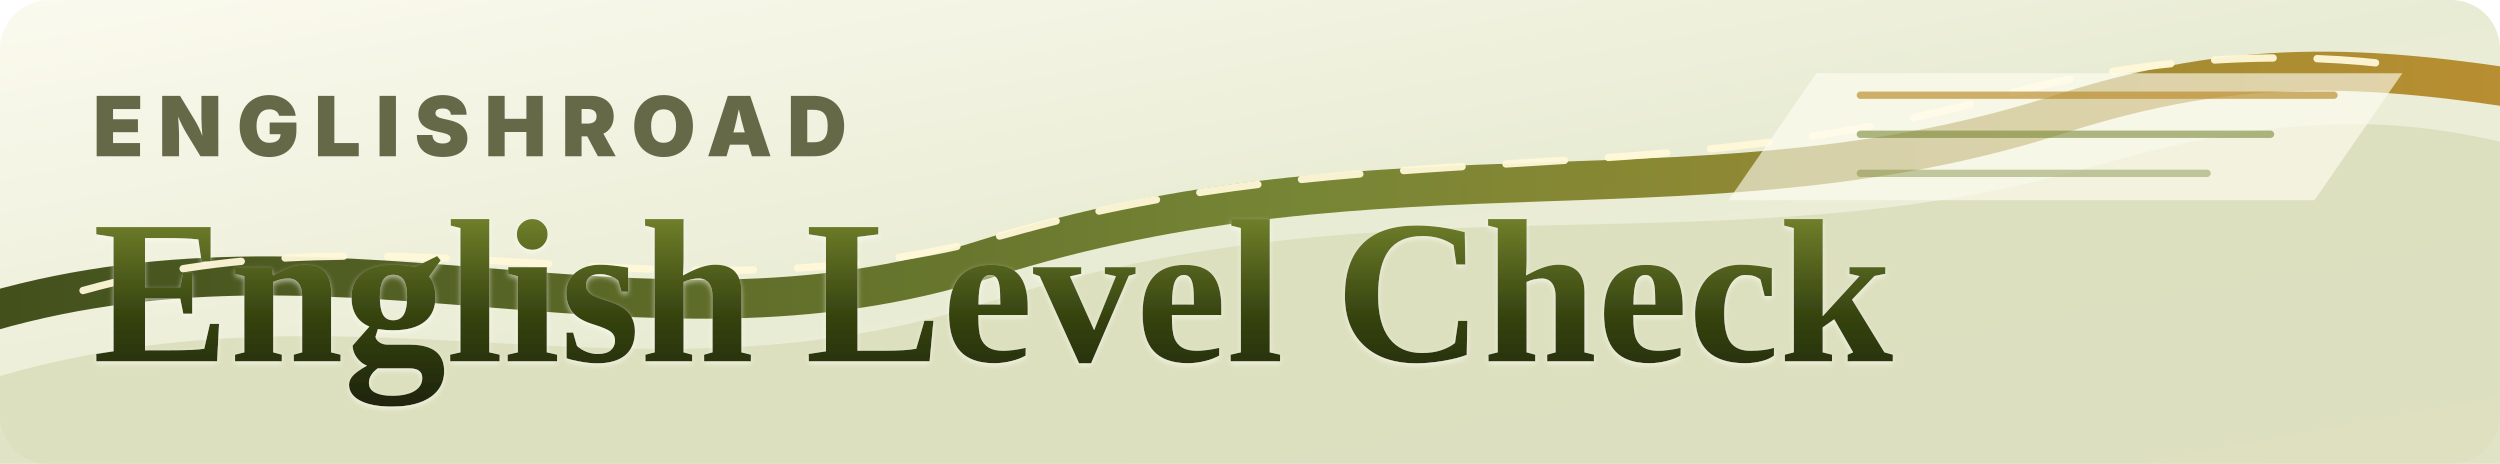
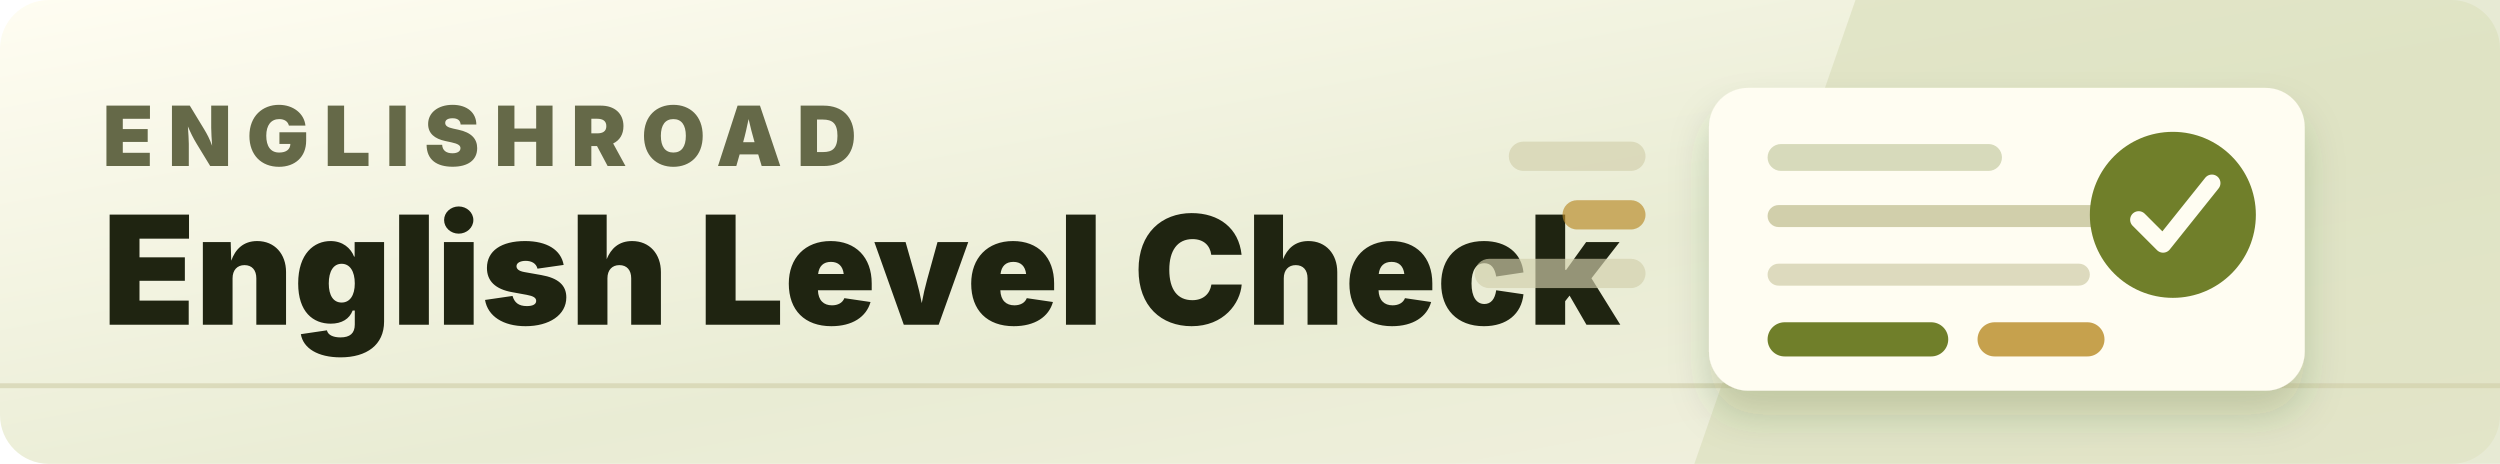
<svg xmlns="http://www.w3.org/2000/svg" viewBox="0 0 1024 190" role="img" aria-labelledby="title desc">
  <defs>
-     <linearGradient id="paper" x1="0" y1="0" x2="1" y2="1">
-       <stop offset="0" stop-color="#fbfaef" />
-       <stop offset="0.5" stop-color="#e9ecd4" />
+     <linearGradient id="bg" x1="0" y1="0" x2="1" y2="1">
+       <stop offset="0" stop-color="#fffdf2" />
+       <stop offset="0.58" stop-color="#e9ecd4" />
      <stop offset="1" stop-color="#f3f1e1" />
    </linearGradient>
-     <linearGradient id="ink" x1="0" y1="0" x2="0" y2="1">
-       <stop offset="0" stop-color="#6f7f2a" />
-       <stop offset="0.52" stop-color="#35430f" />
-       <stop offset="1" stop-color="#1f2411" />
-     </linearGradient>
-     <linearGradient id="road" x1="0" y1="0" x2="1" y2="0">
+     <linearGradient id="accent" x1="0" y1="0" x2="1" y2="0">
      <stop offset="0" stop-color="#35430f" />
-       <stop offset="0.52" stop-color="#6f7f2a" />
      <stop offset="1" stop-color="#b88926" />
    </linearGradient>
-     <filter id="titleShadow" x="-8%" y="-14%" width="116%" height="138%">
-       <feDropShadow dx="0" dy="6" stdDeviation="3" flood-color="#1f2411" flood-opacity="0.34" />
-       <feDropShadow dx="0" dy="1" stdDeviation="1" flood-color="#fffdf2" flood-opacity="0.6" />
+     <filter id="cardShadow" x="-20%" y="-20%" width="140%" height="150%">
+       <feDropShadow dx="0" dy="10" stdDeviation="8" flood-color="#35430f" flood-opacity="0.18" />
    </filter>
  </defs>
-   <rect width="1024" height="190" rx="20" fill="url(#paper)" />
-   <path d="M0 154 C146 112 260 170 404 124 C570 70 706 112 858 68 C934 46 980 48 1024 58 L1024 190 L0 190 Z" fill="#d9ddba" opacity="0.82" />
-   <path d="M-18 132 C132 82 260 152 404 106 C568 54 700 94 846 46 C916 24 968 26 1042 38" fill="none" stroke="url(#road)" stroke-width="16" stroke-linecap="round" opacity="0.94" />
-   <path d="M34 119 C166 82 274 134 412 96 C560 54 680 80 824 38 C892 20 954 22 990 28" fill="none" stroke="#fff8d8" stroke-width="3" stroke-linecap="round" stroke-dasharray="24 18" opacity="0.95" />
-   <path d="M744 30 L984 30 L948 82 L708 82 Z" fill="#fffdf2" opacity="0.62" />
-   <path d="M762 39 L956 39" stroke="#b88926" stroke-width="3" stroke-linecap="round" opacity="0.65" />
-   <path d="M762 55 L930 55" stroke="#6f7f2a" stroke-width="3" stroke-linecap="round" opacity="0.55" />
-   <path d="M762 71 L904 71" stroke="#6f7f2a" stroke-width="3" stroke-linecap="round" opacity="0.4" />
-   <text x="38" y="64" font-family="Inter, Arial, sans-serif" font-size="34" font-weight="900" letter-spacing="6" fill="#656948">ENGLISHROAD</text>
-   <text x="38" y="148" font-family="Georgia, 'Times New Roman', serif" font-size="84" font-weight="700" fill="url(#ink)" filter="url(#titleShadow)">English Level Check</text>
+   <rect width="1024" height="190" rx="20" fill="url(#bg)" />
+   <path d="M760 0H1024V190H694L760 0Z" fill="#d9ddba" opacity="0.62" />
+   <path d="M0 158H1024" stroke="#d1cfab" stroke-width="2" opacity="0.65" />
+   <path d="M42 154H492" stroke="url(#accent)" stroke-width="8" stroke-linecap="round" />
+   <text x="42" y="68" fill="#656948" font-family="Inter, Arial, sans-serif" font-size="34" font-weight="900" letter-spacing="6">ENGLISHROAD</text>
+   <text x="42" y="133" fill="#1f2411" font-family="Inter, Arial, sans-serif" font-size="62" font-weight="900" letter-spacing="0">English Level Check</text>
+   <g filter="url(#cardShadow)">
+     <rect x="700" y="36" width="244" height="124" rx="16" fill="#fffdf2" />
+     <rect x="724" y="59" width="96" height="11" rx="5.5" fill="#6f7f2a" opacity="0.28" />
+     <rect x="724" y="84" width="172" height="9" rx="4.5" fill="#d1cfab" />
+     <rect x="724" y="108" width="132" height="9" rx="4.5" fill="#d1cfab" opacity="0.74" />
+     <rect x="724" y="132" width="74" height="14" rx="7" fill="#6f7f2a" />
+     <rect x="810" y="132" width="52" height="14" rx="7" fill="#b88926" opacity="0.8" />
+     <g transform="translate(856 54)">
+       <circle cx="34" cy="34" r="34" fill="#6f7f2a" />
+       <path d="M20 36l10 10 20-25" fill="none" stroke="#fffdf2" stroke-width="7" stroke-linecap="round" stroke-linejoin="round" />
+     </g>
+   </g>
+   <g opacity="0.66">
+     <rect x="618" y="58" width="56" height="12" rx="6" fill="#d1cfab" />
+     <rect x="640" y="82" width="34" height="12" rx="6" fill="#b88926" />
+     <rect x="604" y="106" width="70" height="12" rx="6" fill="#d1cfab" />
+   </g>
</svg>
